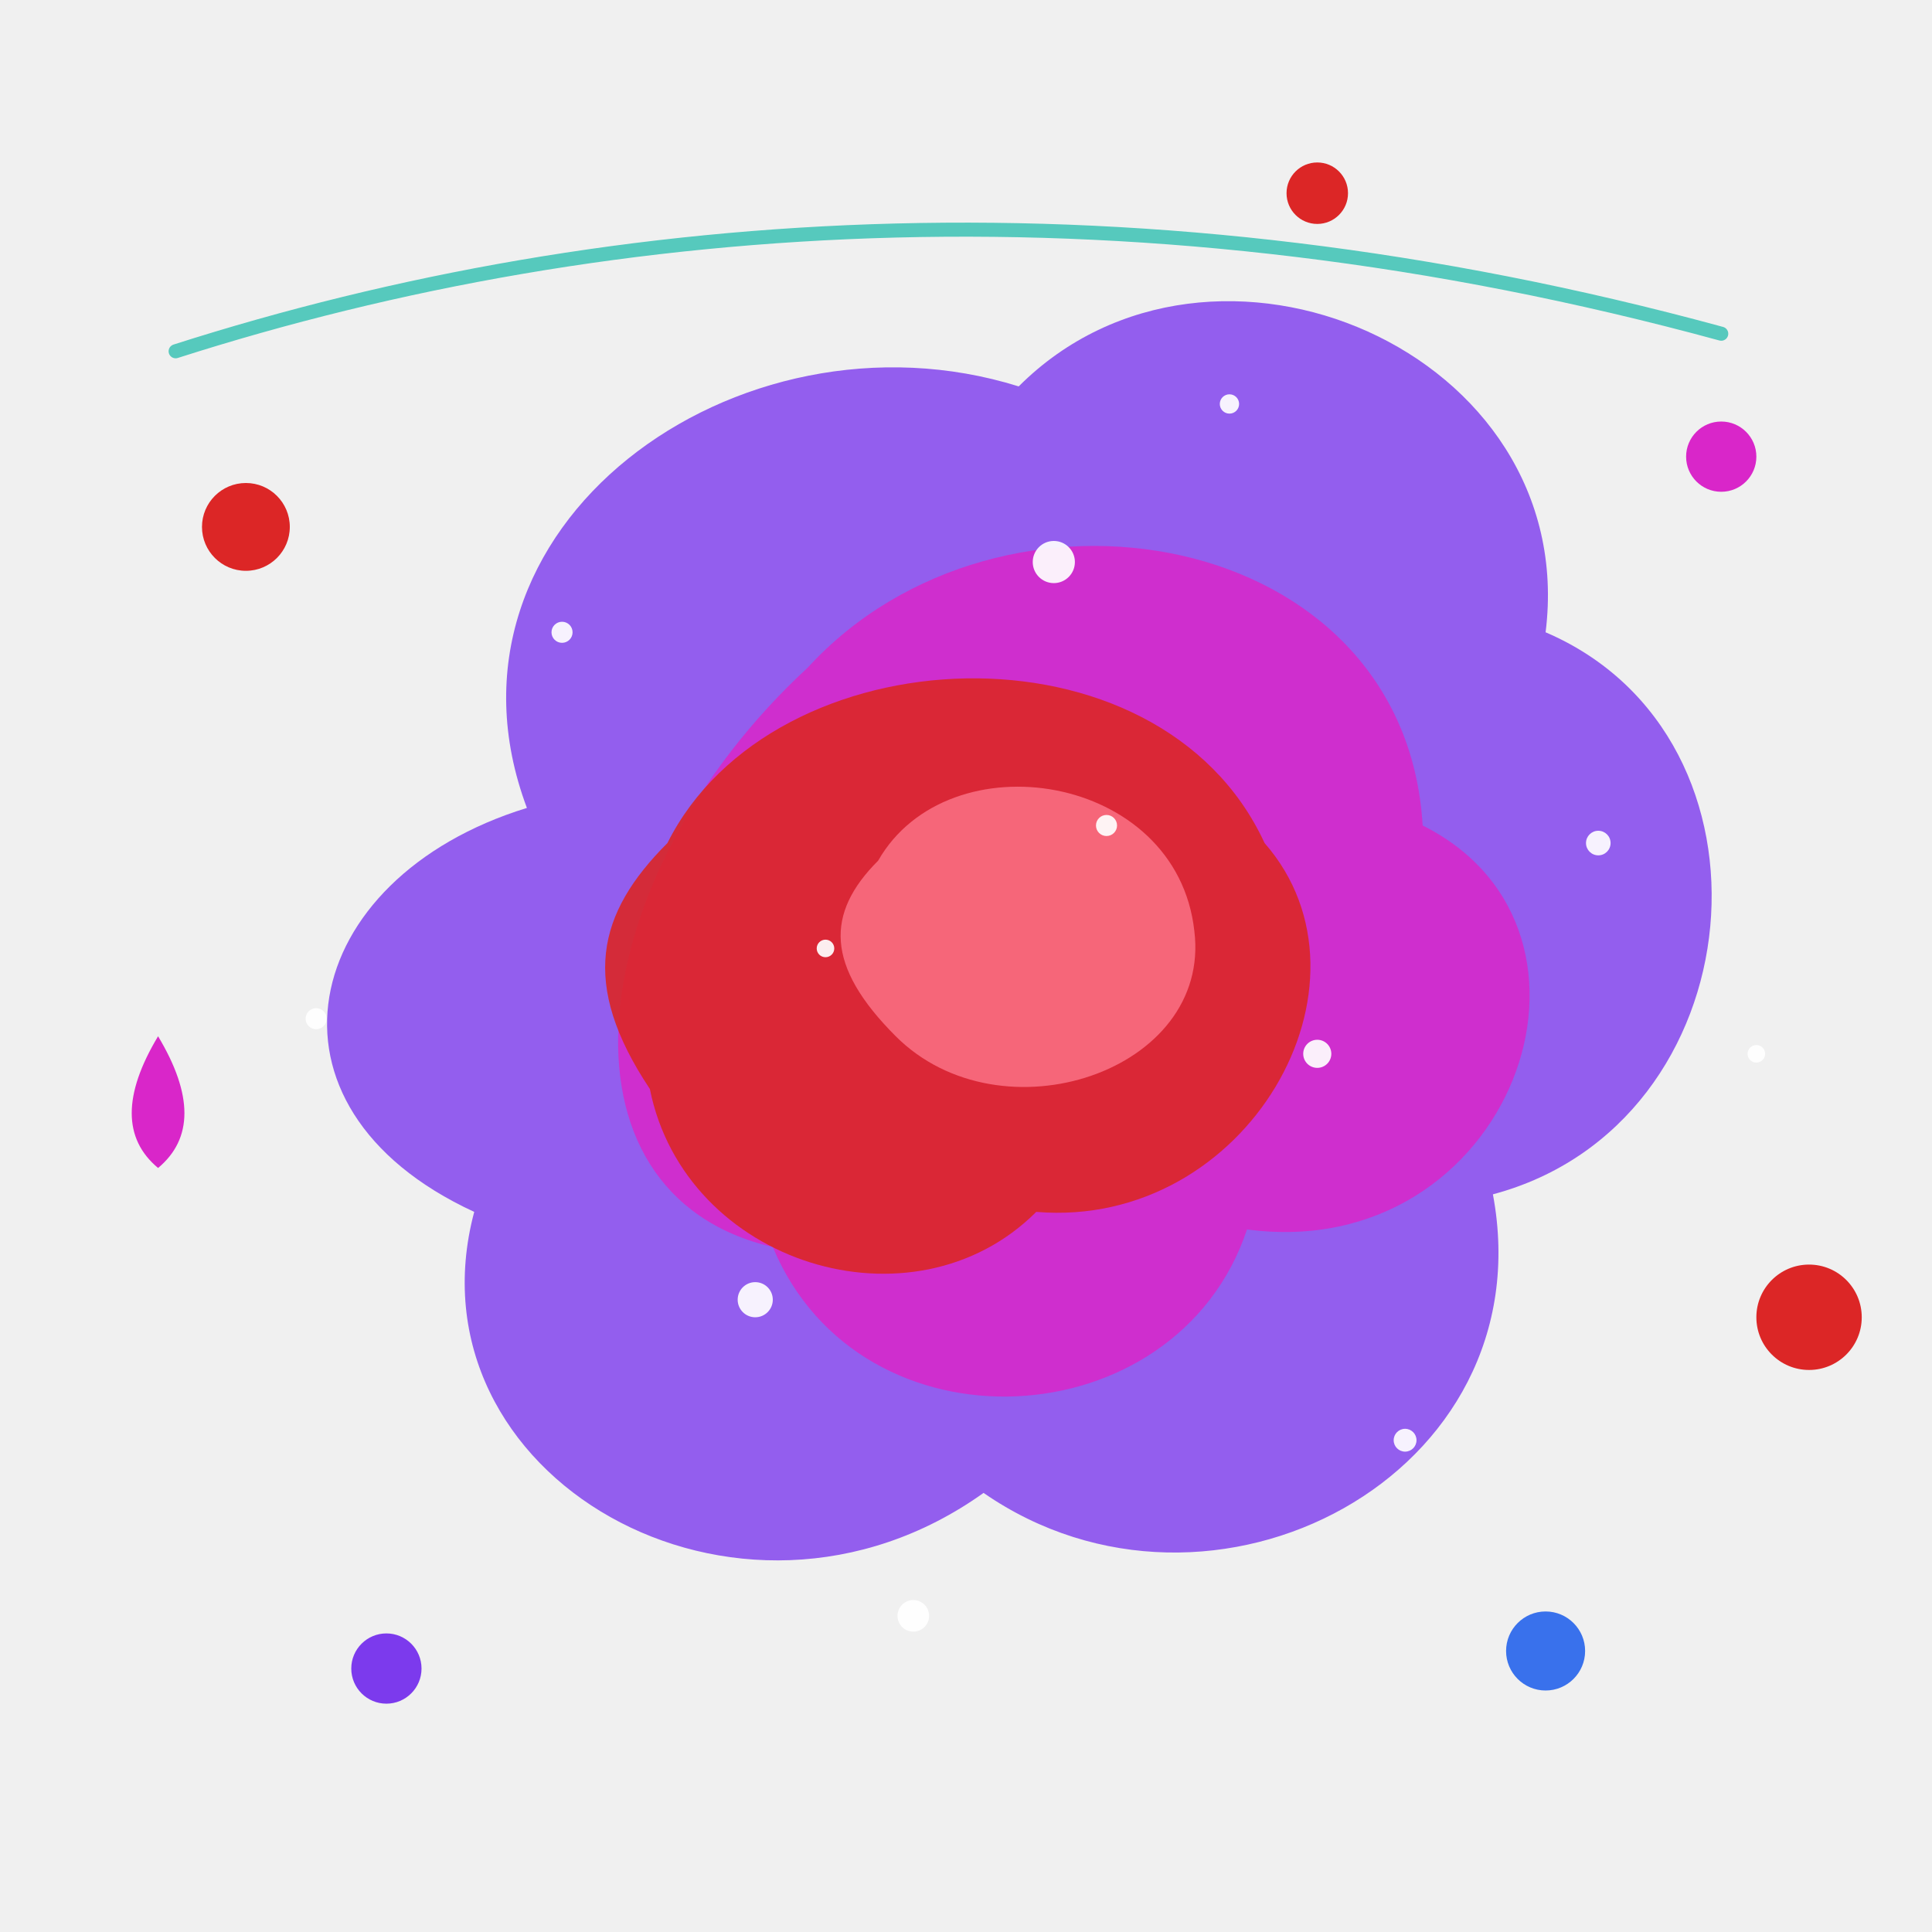
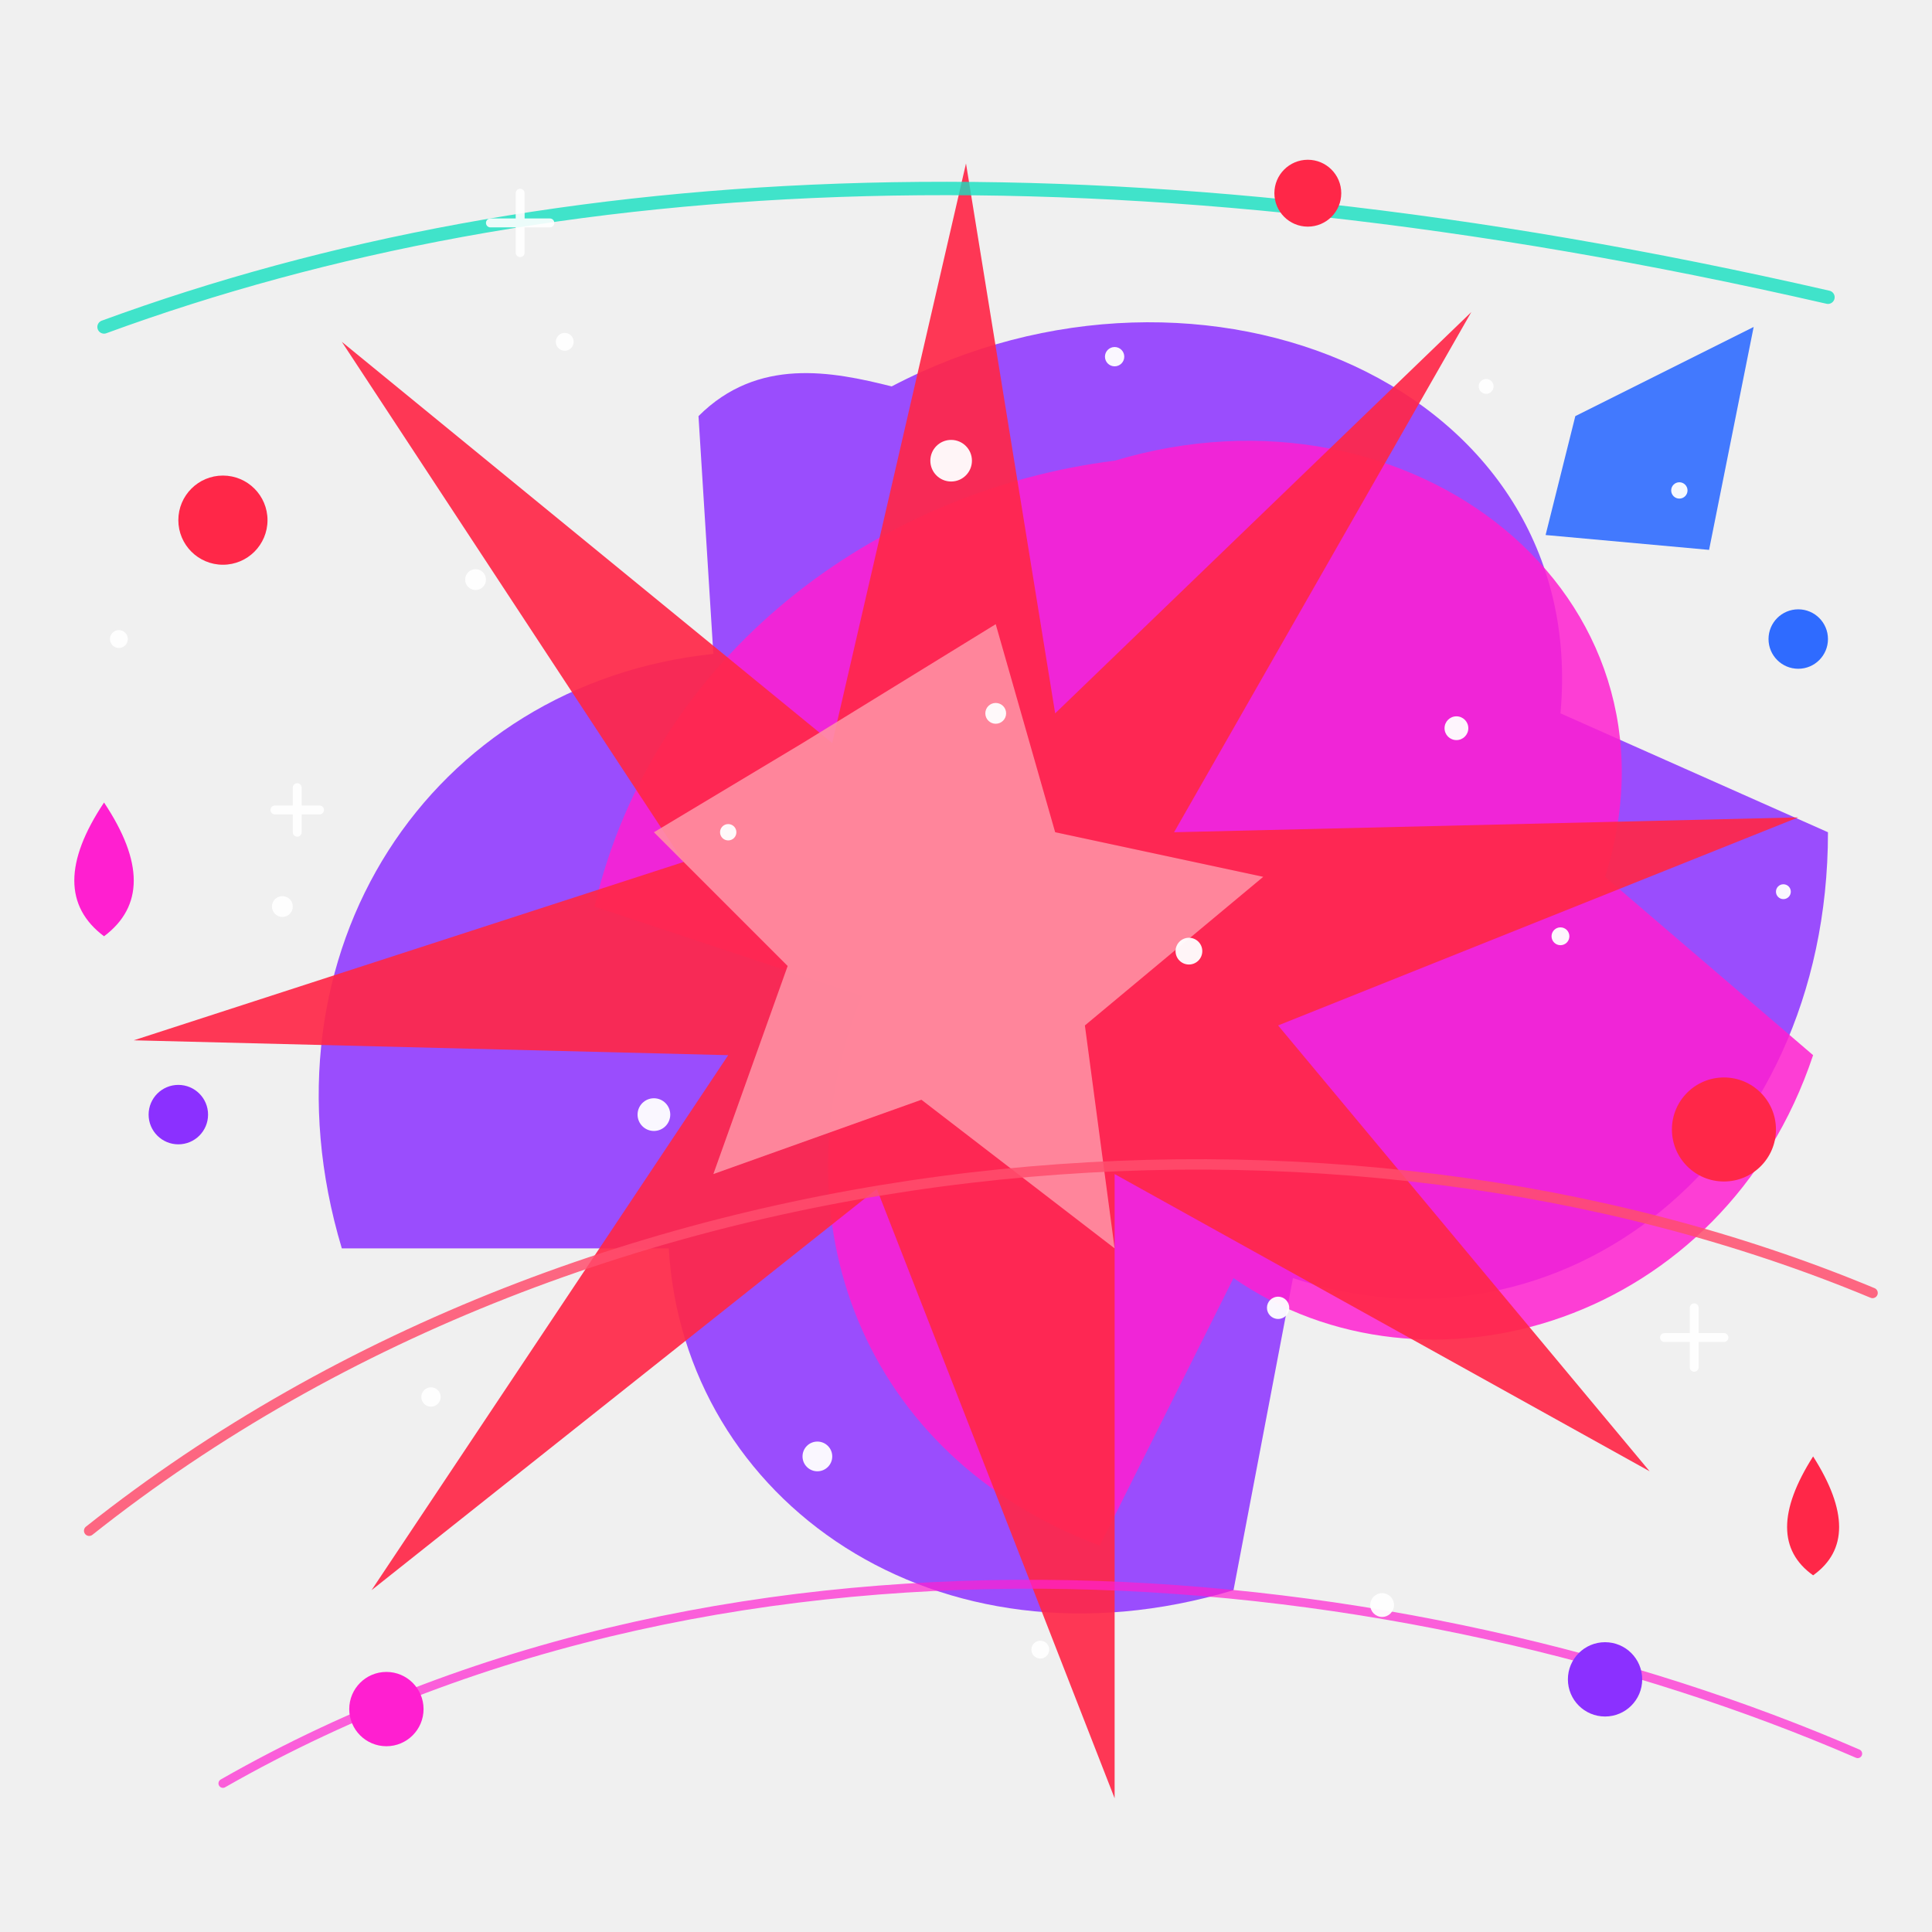
- <svg xmlns="http://www.w3.org/2000/svg" viewBox="0 0 220 220">
-   <path fill="#7c3aed" opacity=".8" d="M60 92 C48 60 84 34 116 44 C138 22 180 40 176 72 C204 84 200 128 170 136 C176 168 138 188 112 170 C84 190 46 168 54 138 C28 126 34 100 60 92 Z" />
-   <path fill="#d926c9" opacity=".85" d="M92 76 C114 52 160 60 162 94 C186 106 172 144 142 140 C134 164 98 166 88 142 C62 136 66 100 92 76 Z" />
-   <path fill="#dc2626" opacity=".9" d="M76 96 C88 72 132 70 144 96 C158 112 142 140 118 138 C104 152 78 144 74 124 C66 112 68 104 76 96 Z" />
-   <path fill="#fb7185" opacity=".85" d="M100 98 C108 84 134 88 136 106 C138 122 114 130 102 118 C94 110 94 104 100 98 Z" />
-   <path fill="none" stroke="#14b8a6" stroke-width="1.6" stroke-linecap="round" opacity=".7" d="M20 40 C70 24 130 20 196 38" />
-   <circle cx="28" cy="60" r="5" fill="#dc2626" />
-   <circle cx="196" cy="52" r="4" fill="#d926c9" />
-   <circle cx="206" cy="150" r="6" fill="#dc2626" />
-   <circle cx="44" cy="190" r="4" fill="#7c3aed" />
-   <circle cx="150" cy="22" r="3.5" fill="#dc2626" />
-   <circle cx="176" cy="188" r="4.5" fill="#2563eb" opacity=".9" />
-   <path fill="#d926c9" d="M18 118 q6 10 0 15 q-6 -5 0 -15" />
-   <g fill="#ffffff" opacity=".92">
-     <circle cx="120" cy="64" r="2.4" />
-     <circle cx="86" cy="148" r="2" />
-     <circle cx="150" cy="120" r="1.6" />
-     <circle cx="64" cy="72" r="1.2" />
-     <circle cx="182" cy="96" r="1.4" />
-     <circle cx="104" cy="184" r="1.8" />
-     <circle cx="140" cy="46" r="1.1" />
-     <circle cx="36" cy="116" r="1.2" />
-     <circle cx="160" cy="164" r="1.3" />
-     <circle cx="94" cy="108" r="1" />
-     <circle cx="126" cy="94" r="1.2" />
-     <circle cx="200" cy="120" r="1" />
+ <svg xmlns="http://www.w3.org/2000/svg" viewBox="0 0 260 260">
+   <path fill="#8b30ff" opacity=".85" d="M120 52 C162 30 214 52 210 96 L246 112 C246 156 210 184 174 172 L166 214 C126 226 92 202 90 168 L46 168 C34 128 58 92 96 88 L94 56 C102 48 112 50 120 52 Z" />
+   <path fill="#ff1fd0" opacity=".85" d="M150 62 C190 50 228 80 216 118 L244 142 C232 178 192 190 166 172 L148 208 C116 196 104 164 116 134 L80 122 C88 88 118 66 150 62 Z" />
+   <path fill="#ff2748" opacity=".92" d="M130 22 L142 96 L198 42 L158 112 L242 110 L172 138 L222 198 L150 158 L150 242 L118 160 L50 214 L98 142 L18 140 L92 116 L46 46 L112 100 Z" />
+   <path fill="#ff8fa3" opacity=".9" d="M108 100 L134 84 L142 112 L170 118 L146 138 L150 168 L124 148 L96 158 L106 130 L88 112 Z" />
+   <path fill="#2f6bff" opacity=".9" d="M212 56 L236 44 L230 74 L208 72 Z" />
+   <circle cx="242" cy="86" r="4" fill="#2f6bff" />
+   <path fill="none" stroke="#14e0c0" stroke-width="1.8" stroke-linecap="round" opacity=".8" d="M14 44 C74 22 150 18 246 40" />
+   <path fill="none" stroke="#ff4d6d" stroke-width="1.4" stroke-linecap="round" opacity=".85" d="M12 206 C80 152 180 144 252 174" />
+   <path fill="none" stroke="#ff1fd0" stroke-width="1.2" stroke-linecap="round" opacity=".7" d="M30 240 C100 200 190 210 250 236" />
+   <circle cx="30" cy="70" r="6" fill="#ff2748" />
+   <circle cx="232" cy="152" r="7" fill="#ff2748" />
+   <circle cx="52" cy="230" r="5" fill="#ff1fd0" />
+   <circle cx="176" cy="26" r="4.5" fill="#ff2748" />
+   <circle cx="24" cy="150" r="4" fill="#8b30ff" />
+   <circle cx="216" cy="226" r="5" fill="#8b30ff" />
+   <path fill="#ff1fd0" d="M14 108 q8 12 0 18 q-8 -6 0 -18" />
+   <path fill="#ff2748" d="M244 196 q7 11 0 16 q-7 -5 0 -16" />
+   <g fill="#ffffff" opacity=".95">
+     <circle cx="128" cy="62" r="2.8" />
+     <circle cx="88" cy="150" r="2.2" />
+     <circle cx="160" cy="128" r="1.8" />
+     <circle cx="64" cy="78" r="1.4" />
+     <circle cx="196" cy="98" r="1.6" />
+     <circle cx="110" cy="196" r="2" />
+     <circle cx="150" cy="48" r="1.3" />
+     <circle cx="38" cy="122" r="1.4" />
+     <circle cx="172" cy="176" r="1.5" />
+     <circle cx="98" cy="112" r="1.1" />
+     <circle cx="134" cy="96" r="1.4" />
+     <circle cx="210" cy="126" r="1.2" />
+     <circle cx="76" cy="46" r="1.2" />
+     <circle cx="226" cy="66" r="1.1" />
+     <circle cx="186" cy="216" r="1.6" />
+     <circle cx="58" cy="188" r="1.3" />
+     <circle cx="140" cy="222" r="1.2" />
+     <circle cx="240" cy="120" r="1" />
+     <circle cx="16" cy="86" r="1.2" />
+     <circle cx="200" cy="52" r="1" />
+   </g>
+   <g stroke="#ffffff" stroke-width="1.2" stroke-linecap="round" opacity=".9" fill="none">
+     <path d="M70 26 v8 M66 30 h8" />
+     <path d="M228 176 v8 M224 180 h8" />
+     <path d="M40 106 v6 M37 109 h6" />
  </g>
</svg>
